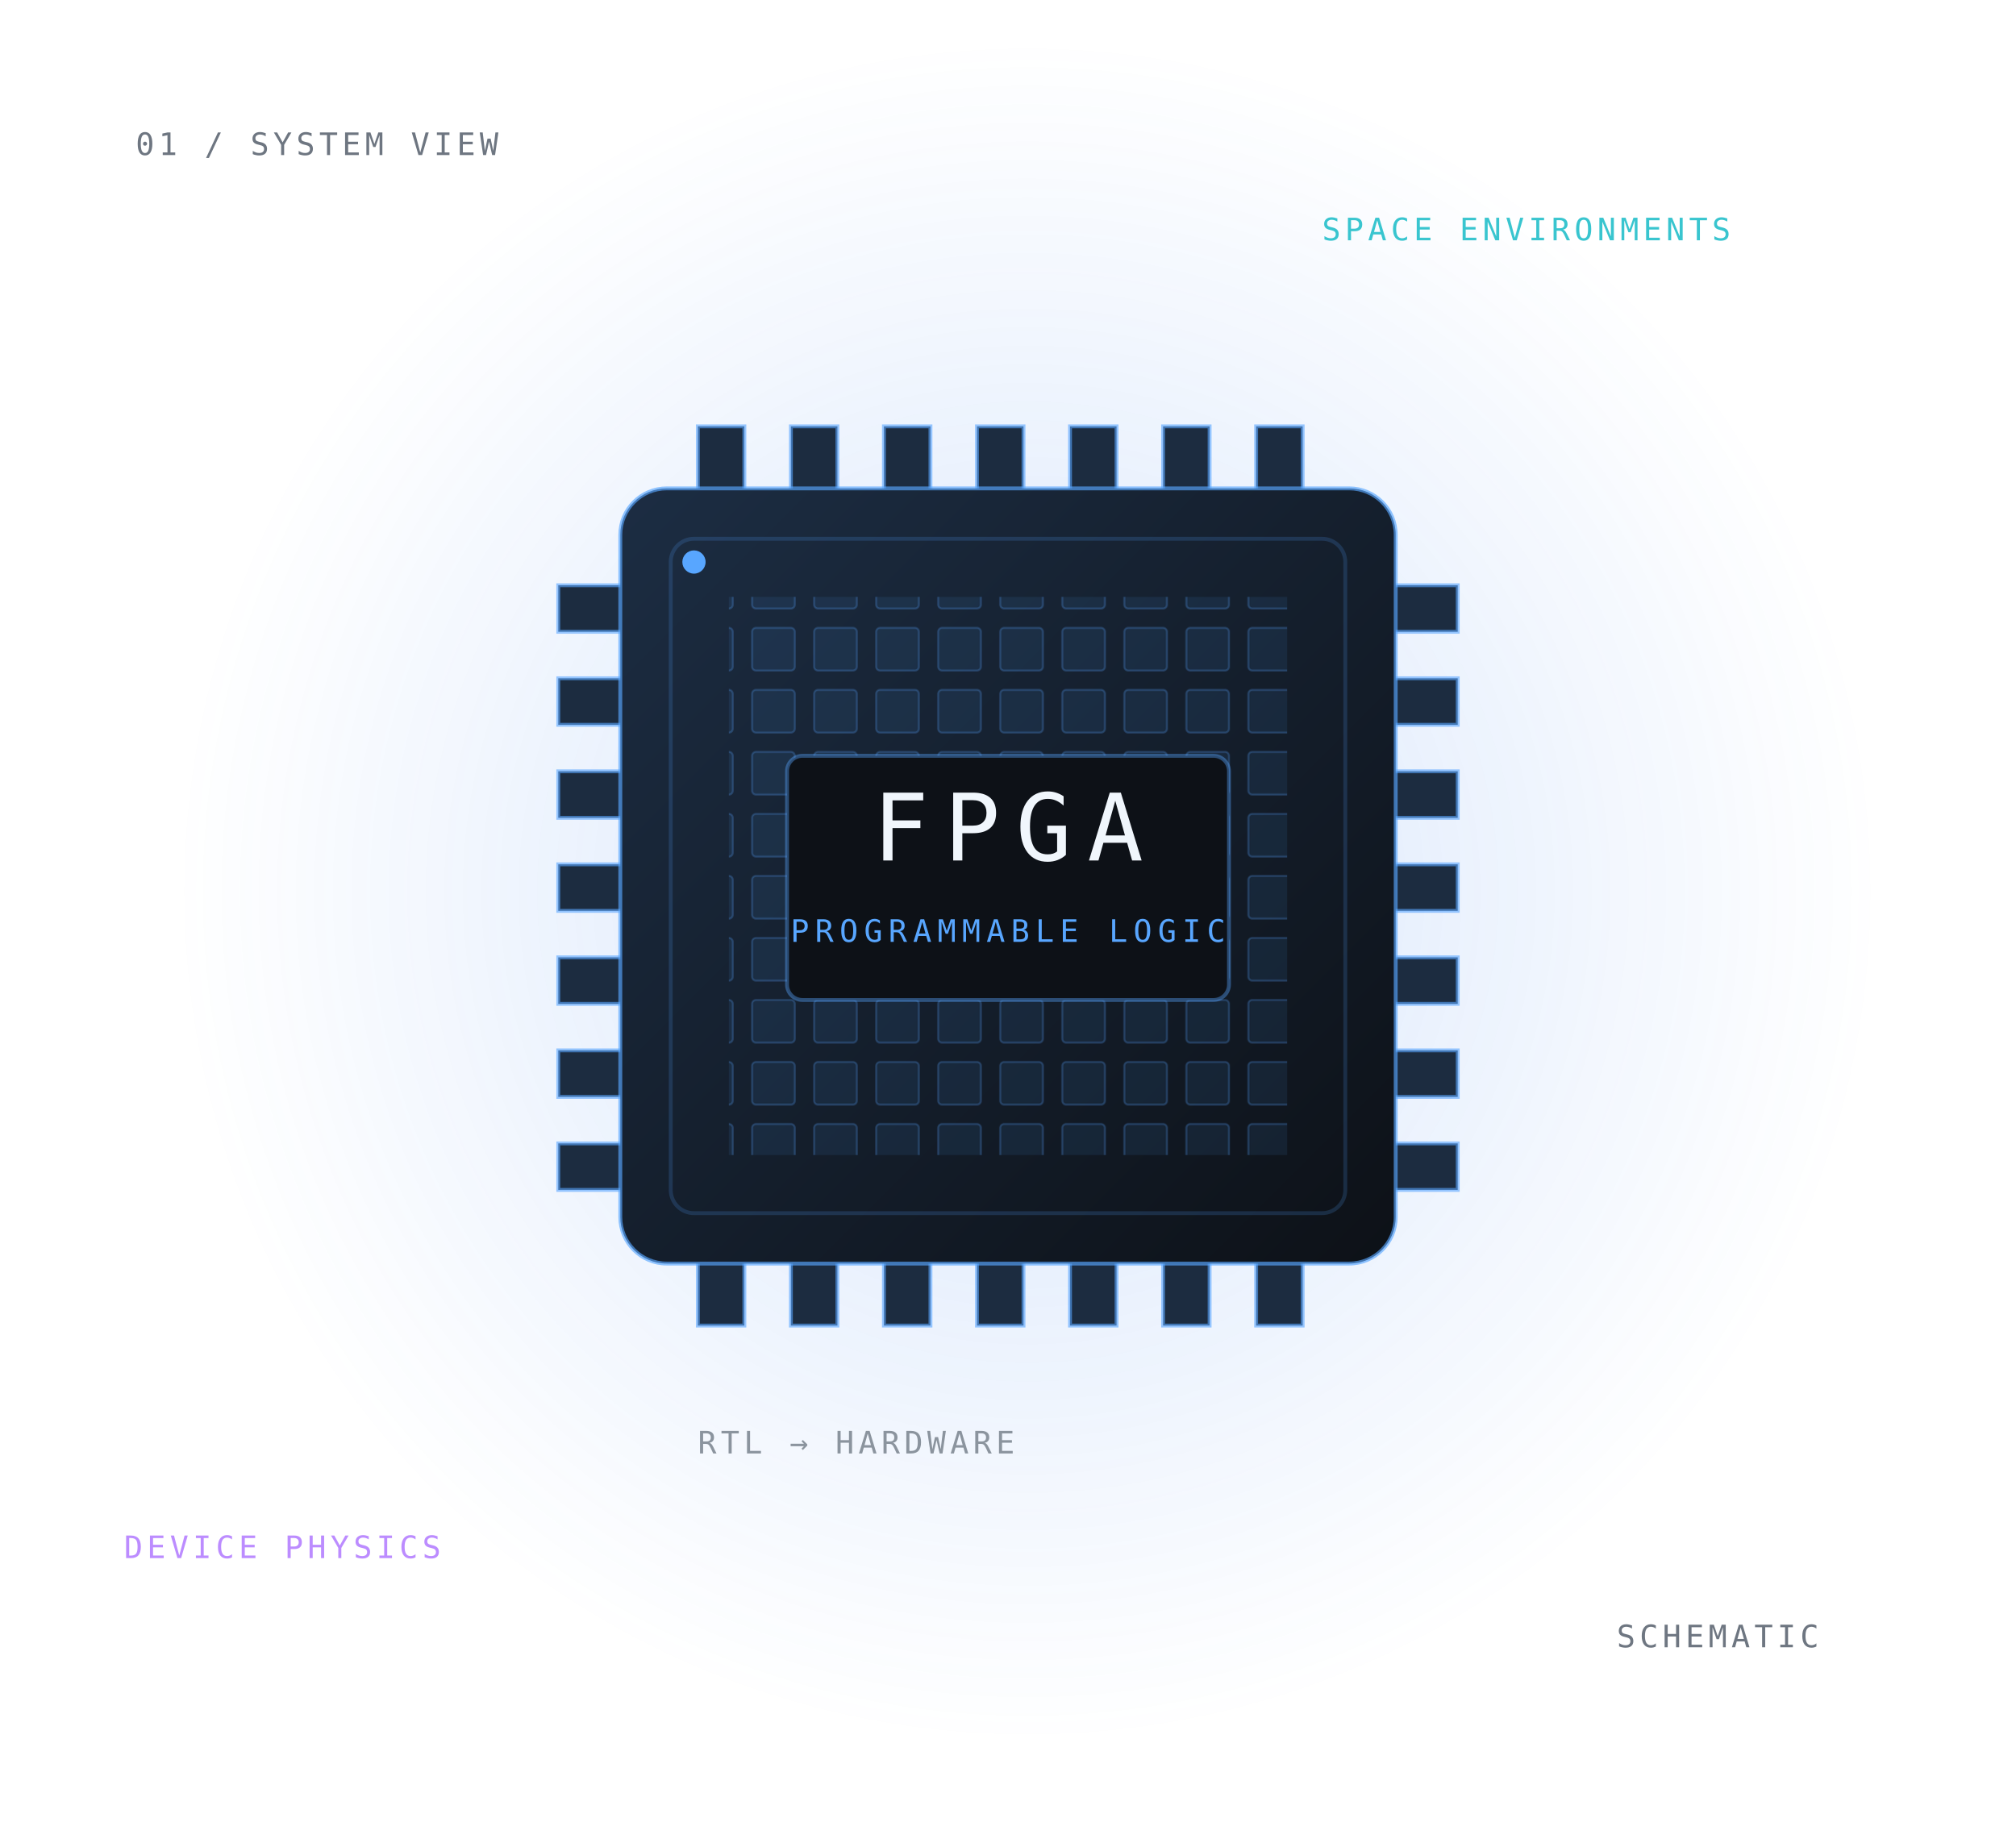
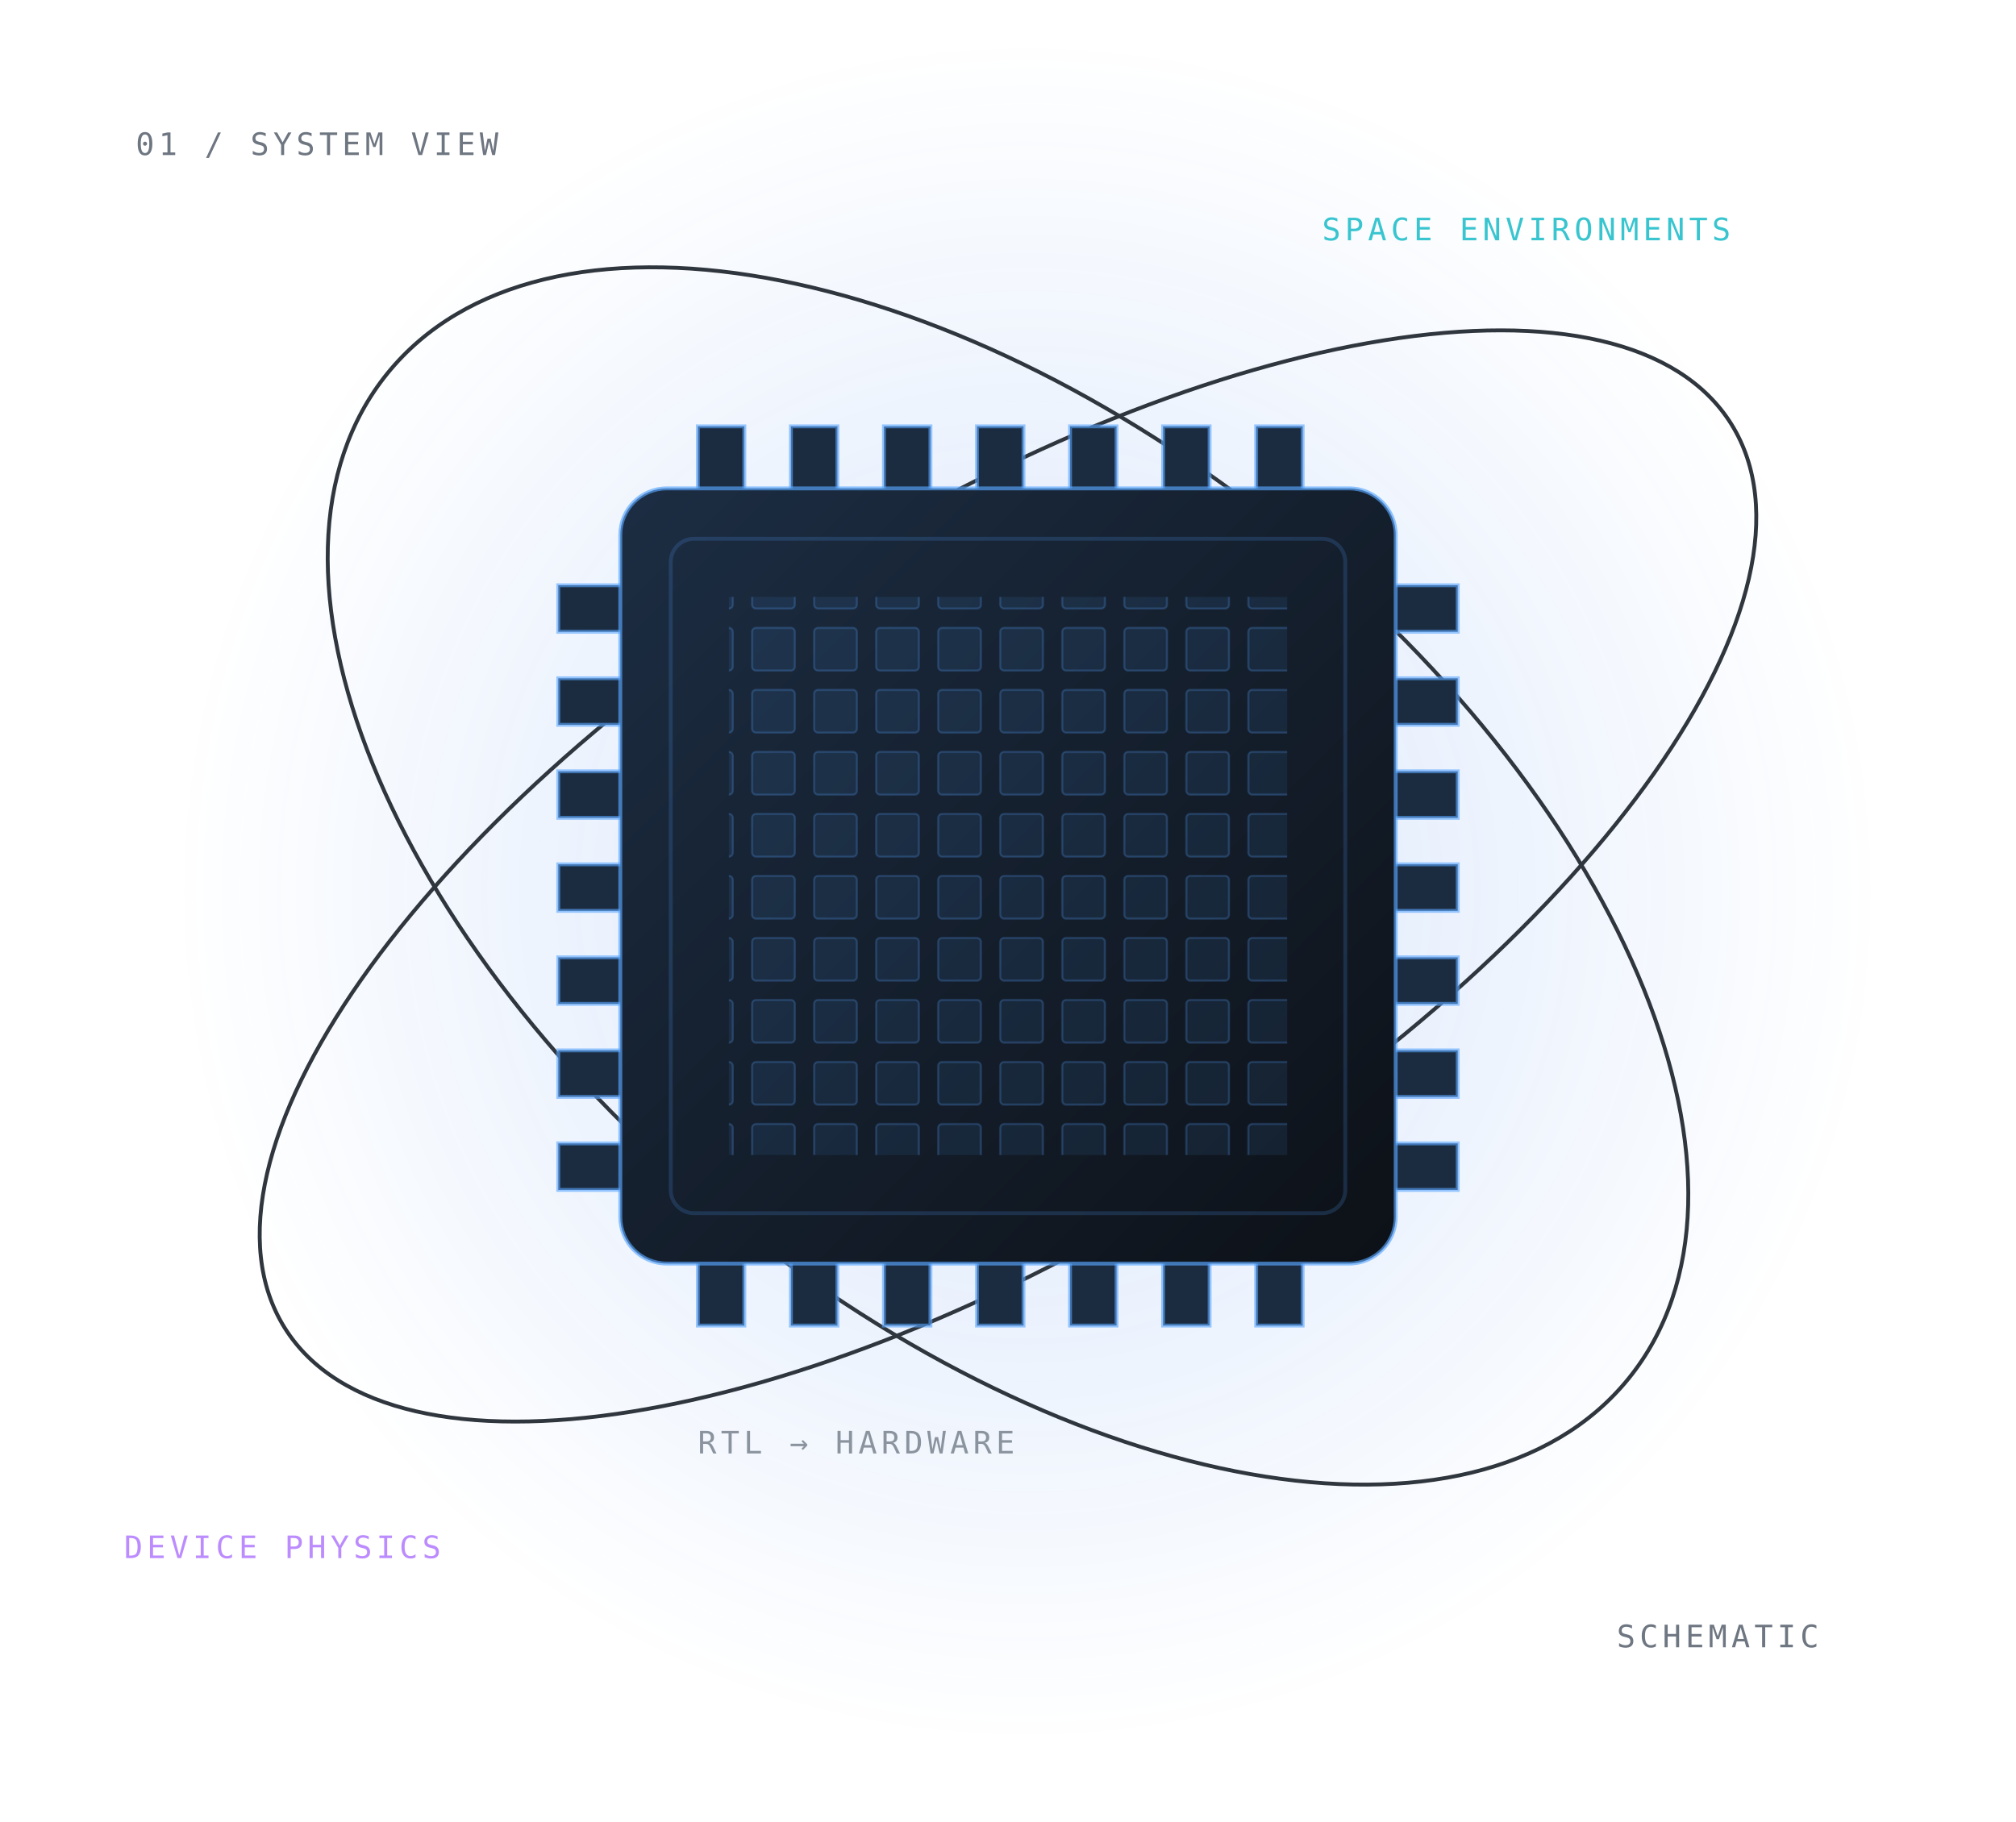
<svg xmlns="http://www.w3.org/2000/svg" viewBox="0 0 520 470" role="img" aria-labelledby="chip-title chip-desc">
  <defs>
    <linearGradient id="chip-fill" x1="0" y1="0" x2="1" y2="1">
      <stop stop-color="#1c2d43" />
      <stop offset="1" stop-color="#0d1117" />
    </linearGradient>
    <radialGradient id="halo">
      <stop stop-color="#1f6feb" stop-opacity=".18" />
      <stop offset="1" stop-color="#1f6feb" stop-opacity="0" />
    </radialGradient>
    <pattern id="logic-cells" width="16" height="16" patternUnits="userSpaceOnUse">
      <rect x="2" y="2" width="11" height="11" rx="1" fill="#58a6ff" fill-opacity=".09" stroke="#58a6ff" stroke-opacity=".25" stroke-width=".5" />
    </pattern>
  </defs>
  <circle cx="265" cy="230" r="220" fill="url(#halo)" />
+   <g fill="none" stroke="#30363d" stroke-width="1">
+     <ellipse cx="260" cy="226" rx="220" ry="93" transform="rotate(-32 260 226)" />
+     <ellipse cx="260" cy="226" rx="206" ry="114" transform="rotate(39 260 226)" />
+   </g>
  <g fill="#1c2c40" stroke="#58a6ff" stroke-opacity=".6">
    <path d="M180 128v-18h12v18m12 0v-18h12v18m12 0v-18h12v18m12 0v-18h12v18m12 0v-18h12v18m12 0v-18h12v18m12 0v-18h12v18M180 324v18h12v-18m12 0v18h12v-18m12 0v18h12v-18m12 0v18h12v-18m12 0v18h12v-18m12 0v18h12v-18m12 0v18h12v-18M162 151h-18v12h18m0 12h-18v12h18m0 12h-18v12h18m0 12h-18v12h18m0 12h-18v12h18m0 12h-18v12h18m0 12h-18v12h18M358 151h18v12h-18m0 12h18v12h-18m0 12h18v12h-18m0 12h18v12h-18m0 12h18v12h-18m0 12h18v12h-18m0 12h18v12h-18" />
  </g>
  <rect x="160" y="126" width="200" height="200" rx="12" fill="url(#chip-fill)" stroke="#58a6ff" stroke-opacity=".65" />
  <rect x="173" y="139" width="174" height="174" rx="6" fill="none" stroke="#58a6ff" stroke-opacity=".18" />
  <rect x="188" y="154" width="144" height="144" fill="url(#logic-cells)" />
-   <rect x="203" y="195" width="114" height="63" rx="4" fill="#0d1117" stroke="#58a6ff" stroke-opacity=".4" />
-   <text x="260" y="222" fill="#f0f6fc" font-size="24" font-family="Consolas,monospace" text-anchor="middle" letter-spacing="4">FPGA</text>
-   <text x="260" y="243" fill="#58a6ff" font-size="8" font-family="Consolas,monospace" text-anchor="middle" letter-spacing="1.5">PROGRAMMABLE LOGIC</text>
-   <circle cx="179" cy="145" r="3" fill="#58a6ff" />
  <g font-family="Consolas,monospace" font-size="8" letter-spacing="1.1">
    <text x="341" y="62" fill="#39c5cf">SPACE ENVIRONMENTS</text>
    <text x="32" y="402" fill="#bc8cff">DEVICE PHYSICS</text>
    <text x="180" y="375" fill="#8b949e">RTL → HARDWARE</text>
    <text x="35" y="40" fill="#6e7681">01 / SYSTEM VIEW</text>
    <text x="417" y="425" fill="#6e7681">SCHEMATIC</text>
  </g>
</svg>
